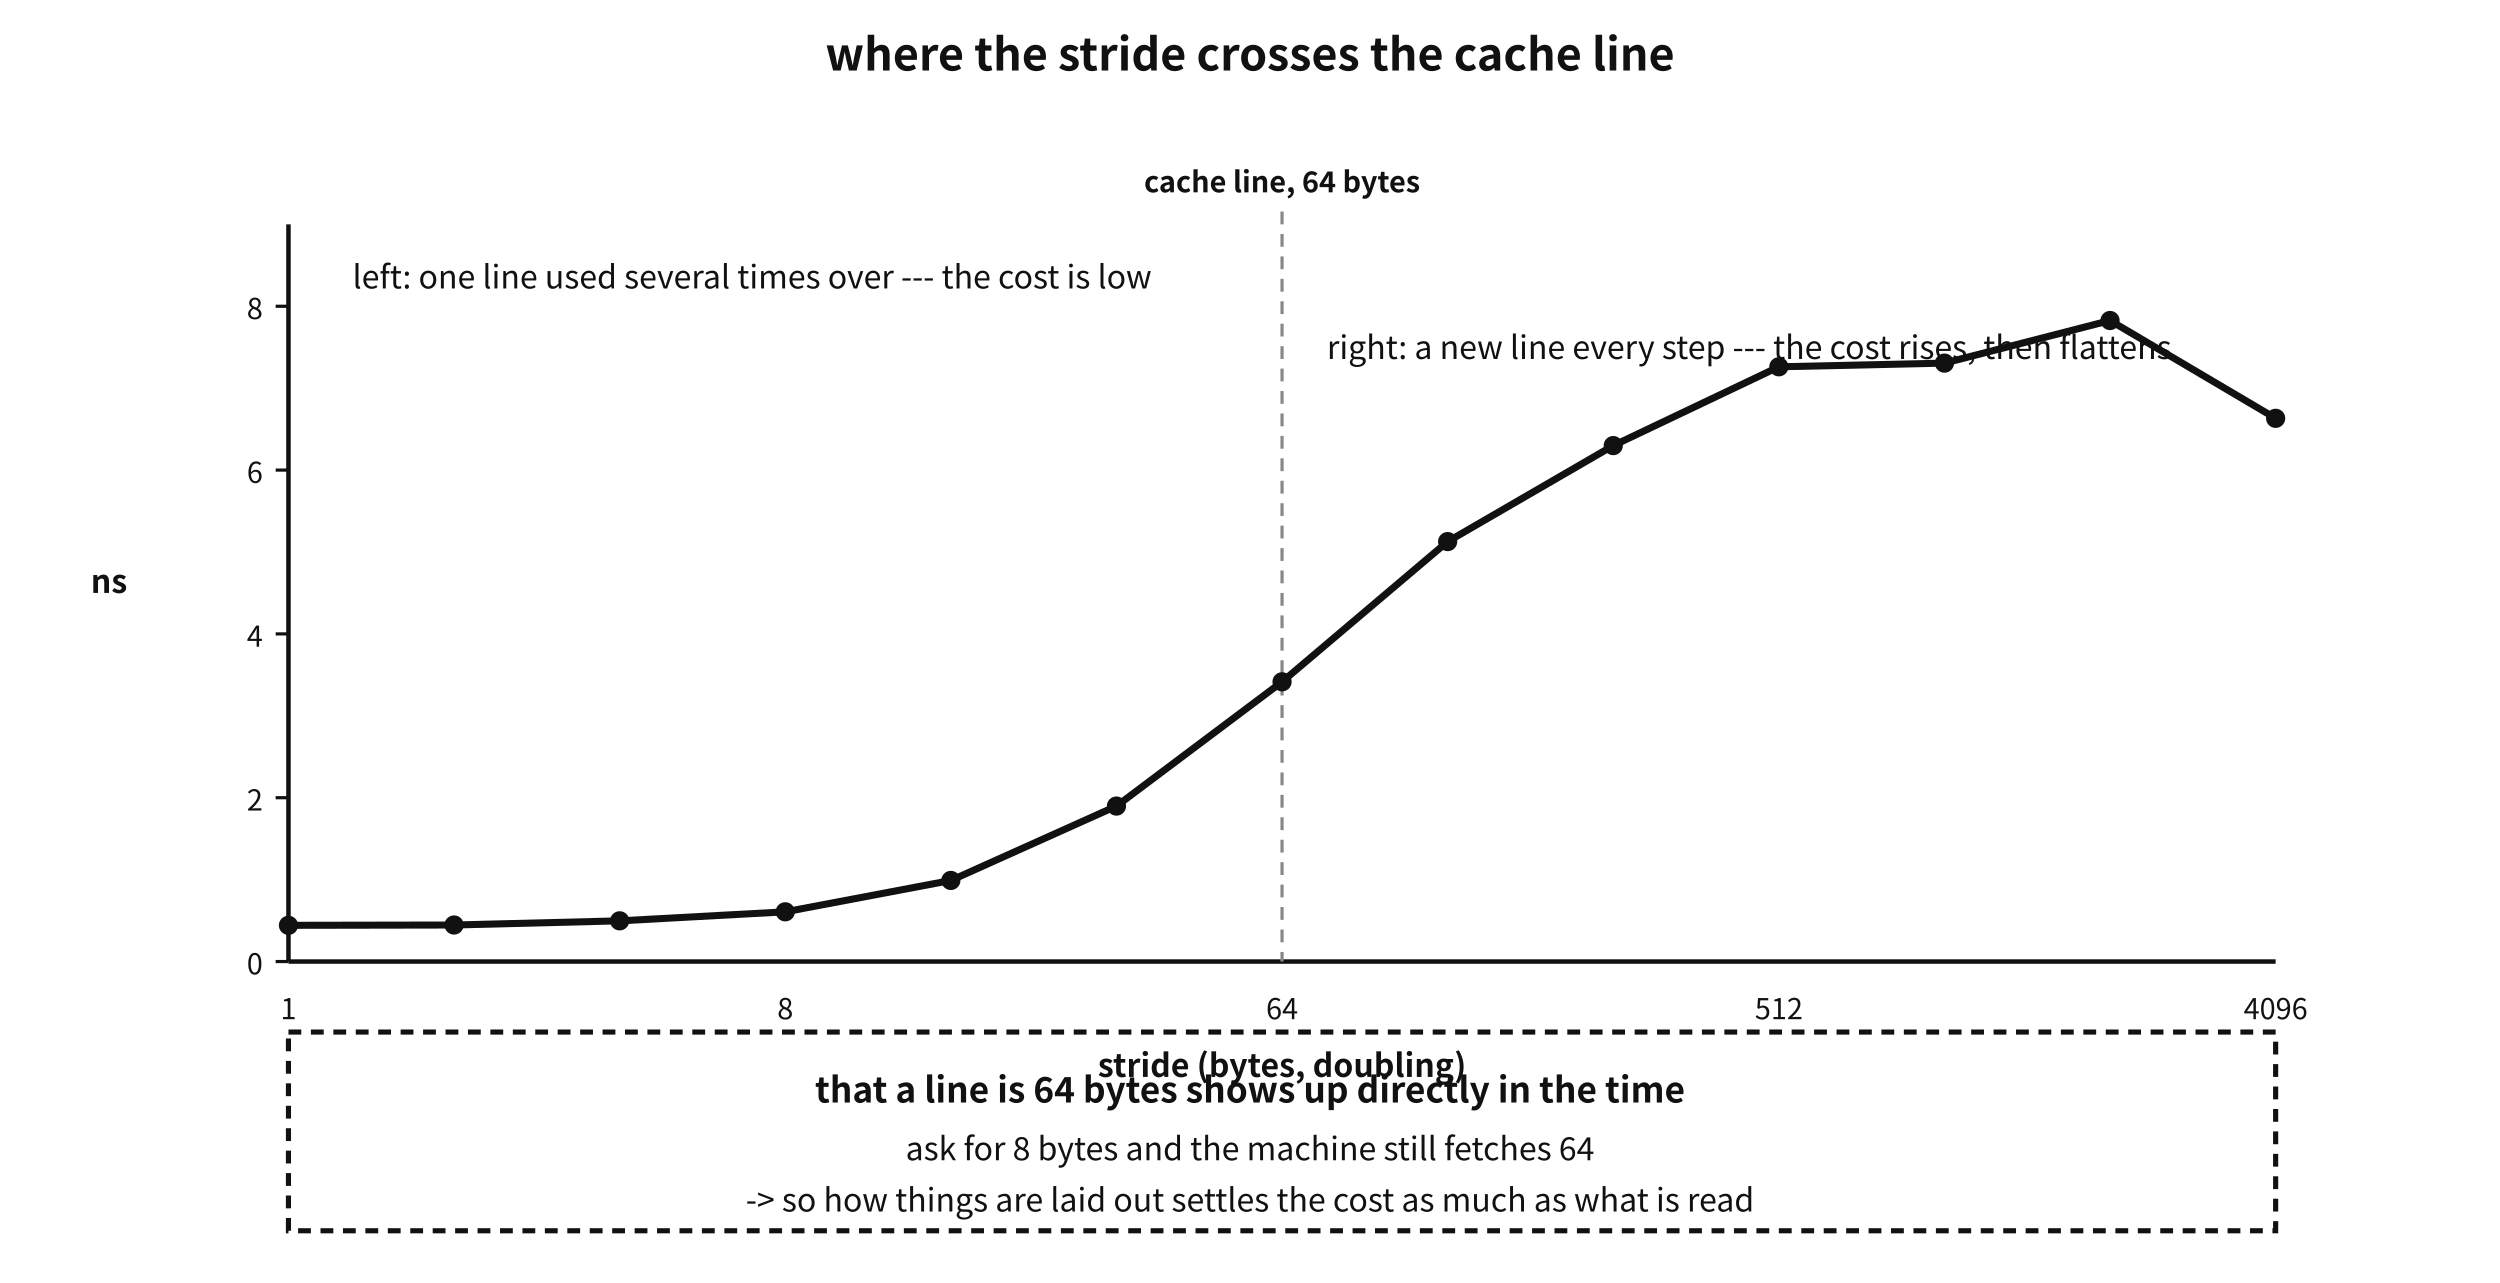
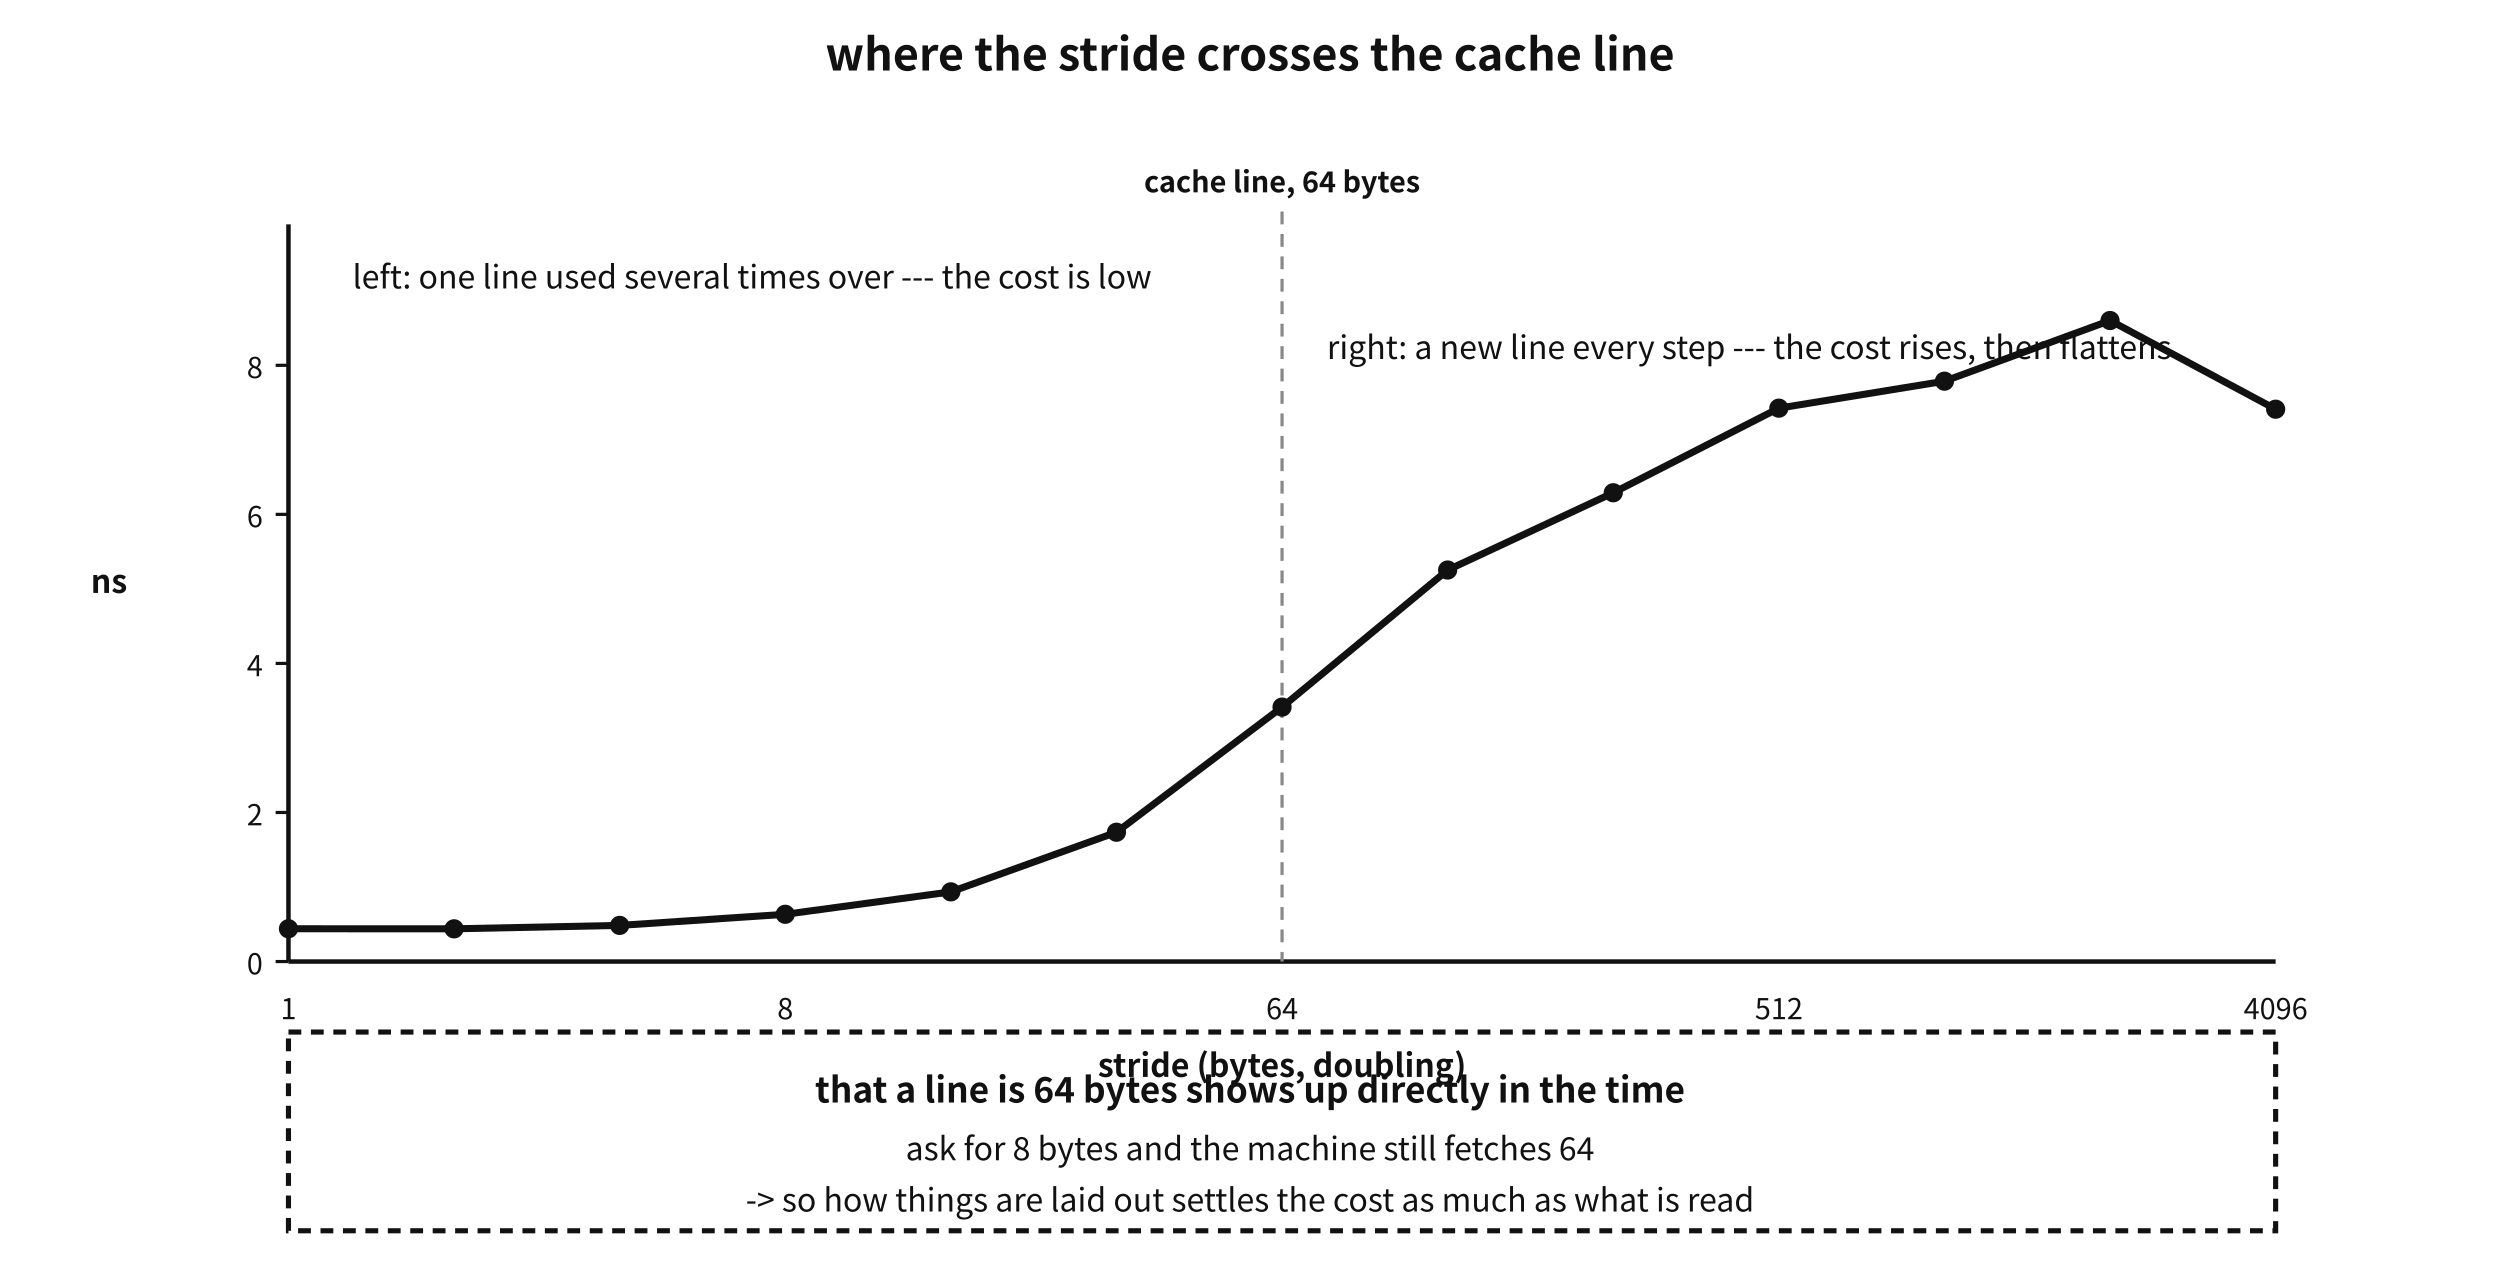
<svg xmlns="http://www.w3.org/2000/svg" viewBox="0 0 780 400" width="780" height="400" font-family="Noto Sans CJK KR, Noto Sans, sans-serif">
  <rect width="780" height="400" fill="none" />
  <defs>
    <marker id="a" viewBox="0 0 10 10" refX="9" refY="5" markerWidth="7" markerHeight="7" orient="auto-start-reverse">
      <path d="M0,0 L10,5 L0,10 z" fill="#111" />
    </marker>
    <pattern id="hatch" width="6" height="6" patternUnits="userSpaceOnUse" patternTransform="rotate(45)">
      <line x1="0" y1="0" x2="0" y2="6" stroke="#111" stroke-width="1" opacity="0.35" />
    </pattern>
  </defs>
  <text x="390.0" y="22" font-size="14" font-weight="bold" text-anchor="middle" fill="#111">where the stride crosses the cache line</text>
  <line x1="90" y1="300" x2="710" y2="300" stroke="#111" stroke-width="1.4" />
  <line x1="90" y1="70" x2="90" y2="300" stroke="#111" stroke-width="1.4" />
  <line x1="86" y1="300.0" x2="90" y2="300.0" stroke="#111" stroke-width="1" />
  <text x="82" y="304.0" font-size="9" font-weight="normal" text-anchor="end" fill="#111">0</text>
-   <line x1="86" y1="248.888" x2="90" y2="248.888" stroke="#111" stroke-width="1" />
-   <text x="82" y="252.888" font-size="9" font-weight="normal" text-anchor="end" fill="#111">2</text>
-   <line x1="86" y1="197.777" x2="90" y2="197.777" stroke="#111" stroke-width="1" />
-   <text x="82" y="201.777" font-size="9" font-weight="normal" text-anchor="end" fill="#111">4</text>
-   <line x1="86" y1="146.665" x2="90" y2="146.665" stroke="#111" stroke-width="1" />
-   <text x="82" y="150.665" font-size="9" font-weight="normal" text-anchor="end" fill="#111">6</text>
-   <line x1="86" y1="95.553" x2="90" y2="95.553" stroke="#111" stroke-width="1" />
-   <text x="82" y="99.553" font-size="9" font-weight="normal" text-anchor="end" fill="#111">8</text>
+   <line x1="86" y1="253.494" x2="90" y2="253.494" stroke="#111" stroke-width="1" />
+   <text x="82" y="257.494" font-size="9" font-weight="normal" text-anchor="end" fill="#111">2</text>
+   <line x1="86" y1="206.988" x2="90" y2="206.988" stroke="#111" stroke-width="1" />
+   <text x="82" y="210.988" font-size="9" font-weight="normal" text-anchor="end" fill="#111">4</text>
+   <line x1="86" y1="160.481" x2="90" y2="160.481" stroke="#111" stroke-width="1" />
+   <text x="82" y="164.481" font-size="9" font-weight="normal" text-anchor="end" fill="#111">6</text>
+   <line x1="86" y1="113.975" x2="90" y2="113.975" stroke="#111" stroke-width="1" />
+   <text x="82" y="117.975" font-size="9" font-weight="normal" text-anchor="end" fill="#111">8</text>
  <text x="34" y="185.0" font-size="10" font-weight="bold" text-anchor="middle" fill="#111">ns</text>
  <text x="400.0" y="336" font-size="10" font-weight="bold" text-anchor="middle" fill="#111">stride (bytes, doubling)</text>
  <line x1="400.0" y1="66" x2="400.0" y2="300" stroke="#888" stroke-width="1" stroke-dasharray="4 3" />
  <text x="400.0" y="60" font-size="9" font-weight="bold" text-anchor="middle" fill="#111">cache line, 64 bytes</text>
-   <polyline points="90.0,288.704 141.667,288.602 193.333,287.299 245.0,284.488 296.667,274.7 348.333,251.495 400.0,212.727 451.667,168.975 503.333,139.024 555.0,114.439 606.667,113.289 658.333,100 710.0,130.514" fill="none" stroke="#111" stroke-width="2.2" />
-   <circle cx="90.0" cy="288.704" r="3" fill="#111" />
+   <polyline points="90.0,289.769 141.667,289.792 193.333,288.722 245.0,285.258 296.667,278.258 348.333,259.656 400.0,220.614 451.667,177.851 503.333,153.738 555.0,127.346 606.667,118.928 658.333,100 710.0,127.671" fill="none" stroke="#111" stroke-width="2.2" />
+   <circle cx="90.0" cy="289.769" r="3" fill="#111" />
  <text x="90.0" y="318" font-size="9" font-weight="normal" text-anchor="middle" fill="#111">1</text>
-   <circle cx="141.667" cy="288.602" r="3" fill="#111" />
-   <circle cx="193.333" cy="287.299" r="3" fill="#111" />
-   <circle cx="245.0" cy="284.488" r="3" fill="#111" />
+   <circle cx="141.667" cy="289.792" r="3" fill="#111" />
+   <circle cx="193.333" cy="288.722" r="3" fill="#111" />
+   <circle cx="245.0" cy="285.258" r="3" fill="#111" />
  <text x="245.0" y="318" font-size="9" font-weight="normal" text-anchor="middle" fill="#111">8</text>
-   <circle cx="296.667" cy="274.7" r="3" fill="#111" />
-   <circle cx="348.333" cy="251.495" r="3" fill="#111" />
-   <circle cx="400.0" cy="212.727" r="3" fill="#111" />
+   <circle cx="296.667" cy="278.258" r="3" fill="#111" />
+   <circle cx="348.333" cy="259.656" r="3" fill="#111" />
+   <circle cx="400.0" cy="220.614" r="3" fill="#111" />
  <text x="400.0" y="318" font-size="9" font-weight="normal" text-anchor="middle" fill="#111">64</text>
-   <circle cx="451.667" cy="168.975" r="3" fill="#111" />
-   <circle cx="503.333" cy="139.024" r="3" fill="#111" />
-   <circle cx="555.0" cy="114.439" r="3" fill="#111" />
+   <circle cx="451.667" cy="177.851" r="3" fill="#111" />
+   <circle cx="503.333" cy="153.738" r="3" fill="#111" />
+   <circle cx="555.0" cy="127.346" r="3" fill="#111" />
  <text x="555.0" y="318" font-size="9" font-weight="normal" text-anchor="middle" fill="#111">512</text>
-   <circle cx="606.667" cy="113.289" r="3" fill="#111" />
+   <circle cx="606.667" cy="118.928" r="3" fill="#111" />
  <circle cx="658.333" cy="100" r="3" fill="#111" />
-   <circle cx="710.0" cy="130.514" r="3" fill="#111" />
+   <circle cx="710.0" cy="127.671" r="3" fill="#111" />
  <text x="710.0" y="318" font-size="9" font-weight="normal" text-anchor="middle" fill="#111">4096</text>
  <text x="110" y="90" font-size="10" font-weight="normal" text-anchor="start" fill="#111">left: one line used several times over --- the cost is low</text>
  <text x="414.0" y="112" font-size="10" font-weight="normal" text-anchor="start" fill="#111">right: a new line every step --- the cost rises, then flattens</text>
  <rect x="90" y="322" width="620" height="62" fill="none" stroke="#111" stroke-width="1.6" stroke-dasharray="4 3" />
  <text x="390.0" y="344" font-size="11" font-weight="bold" text-anchor="middle" fill="#111">that a line is 64 bytes shows up directly in the time</text>
  <text x="390.0" y="362" font-size="10" font-weight="normal" text-anchor="middle" fill="#111">ask for 8 bytes and the machine still fetches 64</text>
  <text x="390.0" y="378" font-size="10" font-weight="normal" text-anchor="middle" fill="#111">-&gt; so how things are laid out settles the cost as much as what is read</text>
</svg>
